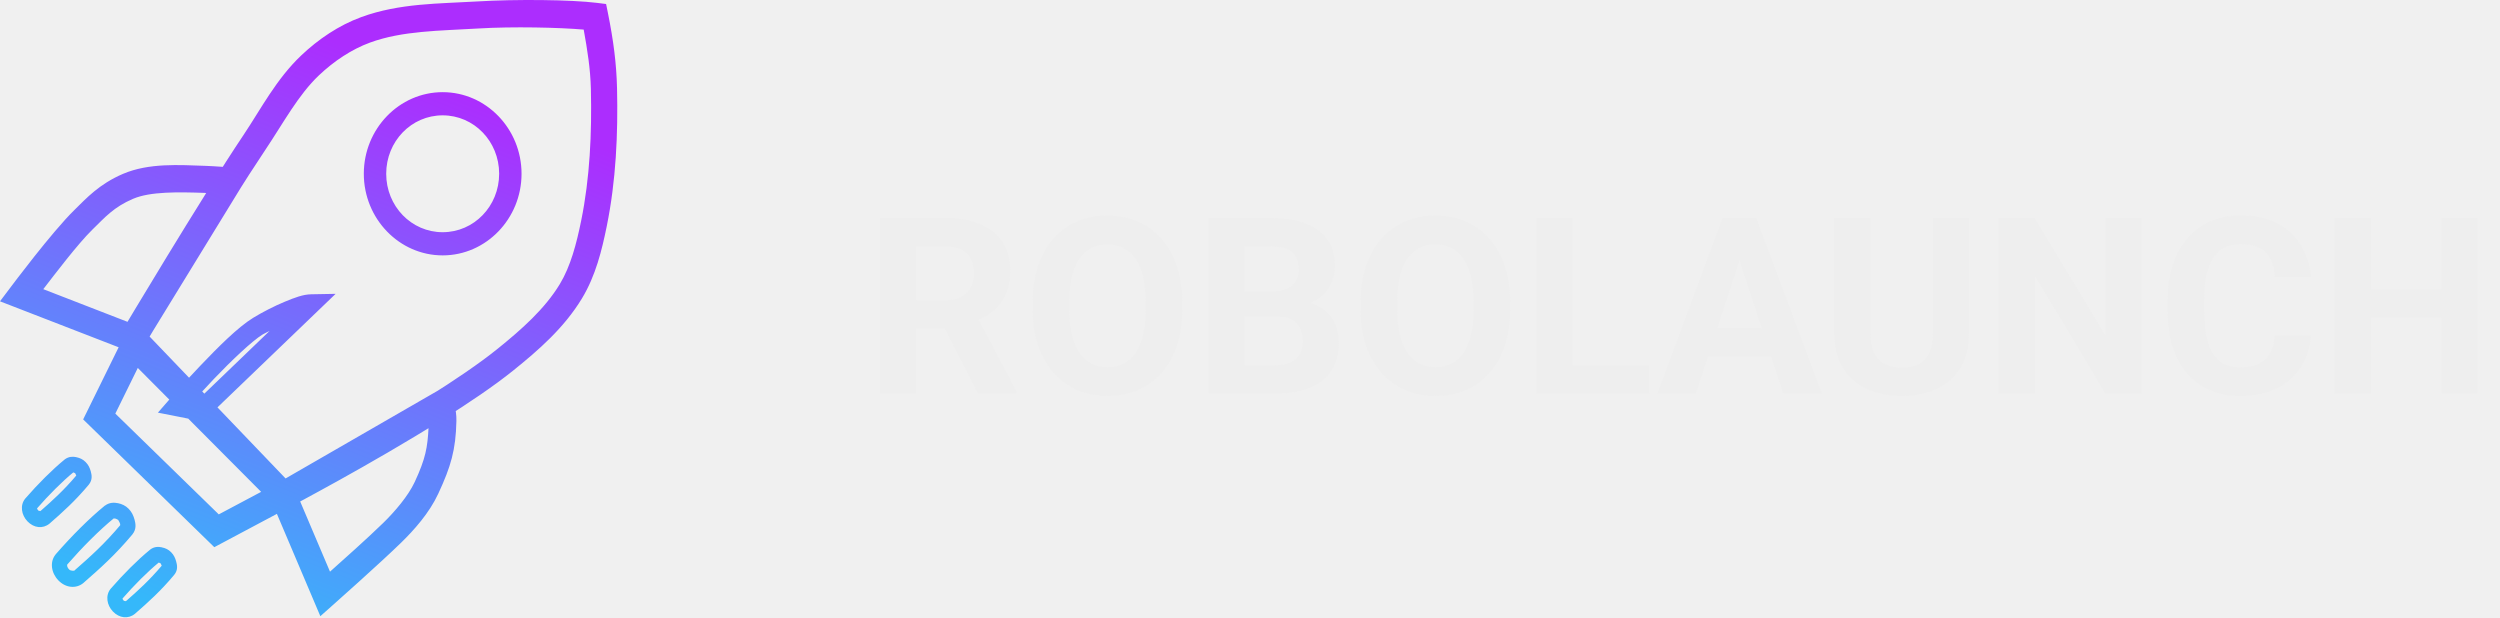
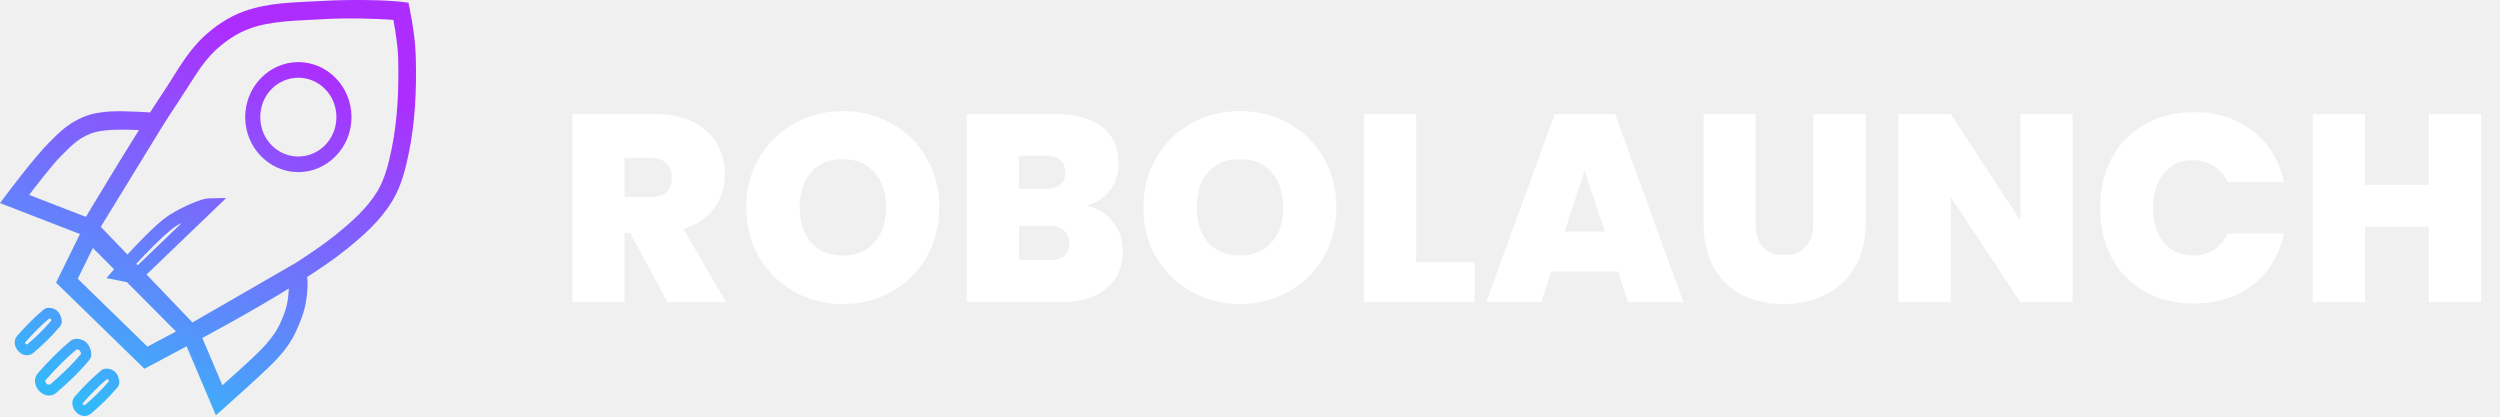
- <svg xmlns="http://www.w3.org/2000/svg" width="162" height="40" viewBox="0 0 162 40" fill="none">
-   <path d="M21.748 19.041L20.169 19.07C19.65 19.076 19.101 19.281 18.437 19.559C17.772 19.837 17.046 20.204 16.404 20.596C15.424 21.194 14.13 22.494 13.001 23.677C11.872 24.86 10.954 25.912 10.954 25.912L10.233 26.739L13.138 27.313L13.363 27.098L21.748 19.041ZM17.468 21.445L12.765 25.966L12.601 25.932C12.963 25.527 13.167 25.283 13.861 24.555C14.969 23.395 16.33 22.095 17.019 21.674C17.158 21.59 17.319 21.527 17.468 21.445L17.468 21.445ZM10.635 10.716C9.719 10.764 8.811 10.908 7.976 11.264C6.428 11.925 5.589 12.855 4.824 13.604C3.353 15.044 0.711 18.583 0.711 18.583L0 19.525L8.962 22.997L9.328 22.398L16.338 10.966L14.934 10.851C14.934 10.851 13.937 10.769 13.341 10.748C12.476 10.718 11.551 10.669 10.635 10.716V10.716ZM13.282 12.502C13.317 12.503 13.347 12.506 13.386 12.508L8.267 20.856L2.805 18.738C3.536 17.791 5.041 15.805 5.989 14.877C6.809 14.074 7.378 13.415 8.621 12.884C9.743 12.405 11.54 12.44 13.282 12.5L13.282 12.502ZM28.989 24.959L17.272 31.715L17.581 32.444L20.758 39.929L21.625 39.159C21.625 39.159 24.628 36.496 25.995 35.163C26.829 34.349 27.814 33.251 28.398 31.994C29.222 30.221 29.533 29.154 29.575 27.282C29.593 26.507 29.344 25.89 29.344 25.89L28.989 24.959ZM27.772 27.668C27.706 29.008 27.578 29.716 26.872 31.236C26.453 32.136 25.585 33.152 24.832 33.887C23.805 34.889 22.199 36.316 21.384 37.044L19.441 32.471L27.772 27.668ZM30.88 0.096C28.492 0.241 25.891 0.198 23.409 1.108C21.951 1.643 20.635 2.536 19.524 3.588C17.906 5.12 16.906 7.066 15.802 8.714C12.994 12.904 7.894 21.469 7.894 21.469L7.544 22.056L18.189 33.163L18.739 32.874C18.739 32.874 24.016 30.108 28.623 27.216C30.367 26.121 32.015 25.01 33.269 24C34.875 22.707 36.548 21.258 37.71 19.339C38.6 17.869 39.002 16.209 39.317 14.663C39.918 11.71 40.052 8.681 39.984 5.718C39.946 4.083 39.741 2.577 39.4 0.876L39.275 0.26L38.669 0.184C37.006 -0.02 33.48 -0.062 30.88 0.096L30.88 0.096ZM30.979 1.847C33.25 1.709 36.222 1.78 37.824 1.918C38.065 3.249 38.259 4.479 38.289 5.762C38.356 8.642 38.224 11.534 37.66 14.301C37.357 15.793 36.978 17.249 36.276 18.41C35.303 20.017 33.795 21.353 32.227 22.616C31.067 23.55 29.457 24.641 27.744 25.716C23.465 28.402 19.033 30.729 18.508 31.006L9.695 21.809C10.126 21.085 14.58 13.611 17.194 9.711C18.371 7.954 19.331 6.147 20.668 4.881C21.637 3.964 22.777 3.199 23.977 2.759C26.079 1.988 28.512 1.996 30.979 1.847V1.847ZM8.461 20.931L5.389 27.177L13.887 35.457L19.793 32.314L18.947 31.463L8.461 20.931ZM8.929 23.843L16.922 31.872L14.176 33.332L7.473 26.802L8.929 23.843ZM28.684 5.972C25.87 5.972 23.575 8.347 23.575 11.259C23.575 14.171 25.87 16.549 28.684 16.549C31.499 16.549 33.796 14.171 33.796 11.259C33.796 8.347 31.499 5.972 28.684 5.972ZM28.684 7.474C30.714 7.474 32.345 9.159 32.345 11.259C32.345 13.359 30.714 15.047 28.684 15.047C26.655 15.047 25.026 13.359 25.026 11.259C25.026 9.159 26.655 7.474 28.684 7.474ZM4.955 29.625C4.734 29.579 4.465 29.572 4.206 29.762L4.186 29.778C3.368 30.448 2.474 31.346 1.643 32.299L1.64 32.303L1.636 32.307C1.28 32.739 1.384 33.371 1.78 33.784C2.197 34.219 2.777 34.282 3.205 33.933L3.209 33.929L3.215 33.925C4.068 33.179 4.866 32.467 5.753 31.407L5.755 31.404L5.757 31.401C6.008 31.09 5.945 30.775 5.882 30.545C5.819 30.314 5.727 30.122 5.551 29.943C5.374 29.763 5.175 29.673 4.953 29.628L4.955 29.625ZM4.771 30.591C4.734 30.614 4.722 30.609 4.765 30.618C4.815 30.63 4.88 30.674 4.869 30.662C4.854 30.646 4.922 30.746 4.942 30.816C4.139 31.764 3.416 32.422 2.598 33.137C2.673 33.074 2.543 33.143 2.475 33.073C2.361 32.955 2.434 32.901 2.38 32.966C3.173 32.059 4.023 31.207 4.772 30.592L4.771 30.591ZM7.654 32.608C7.398 32.556 7.094 32.55 6.811 32.758L6.799 32.764L6.788 32.769C5.768 33.603 4.65 34.725 3.611 35.917L3.607 35.921L3.605 35.927C3.211 36.406 3.317 37.123 3.778 37.604C4.257 38.104 4.931 38.164 5.402 37.78L5.407 37.776L5.411 37.77C6.482 36.835 7.475 35.951 8.581 34.628L8.582 34.624L8.584 34.622C8.854 34.288 8.791 33.935 8.717 33.666C8.643 33.397 8.531 33.167 8.334 32.967C8.136 32.766 7.904 32.66 7.649 32.607L7.654 32.608ZM7.38 33.582C7.342 33.61 7.381 33.584 7.463 33.602C7.547 33.62 7.644 33.681 7.654 33.69H7.656C7.66 33.694 7.752 33.836 7.782 33.944C7.811 34.053 7.753 34.082 7.841 33.974C6.788 35.231 5.856 36.066 4.797 36.991C4.836 36.958 4.606 37.032 4.475 36.896C4.296 36.709 4.368 36.569 4.352 36.588C5.354 35.44 6.43 34.362 7.38 33.583L7.38 33.582ZM10.493 35.467C10.271 35.421 10.002 35.413 9.744 35.604L9.724 35.62C8.905 36.29 8.012 37.188 7.181 38.141L7.177 38.145L7.173 38.149C6.817 38.582 6.921 39.213 7.317 39.626C7.735 40.062 8.315 40.124 8.742 39.775L8.746 39.771L8.752 39.767C9.606 39.022 10.403 38.309 11.29 37.249L11.292 37.245L11.294 37.243C11.545 36.932 11.48 36.618 11.417 36.387C11.354 36.156 11.265 35.962 11.088 35.783C10.911 35.602 10.712 35.515 10.49 35.47L10.493 35.467ZM10.308 36.433C10.271 36.456 10.259 36.451 10.303 36.46C10.352 36.472 10.418 36.513 10.406 36.502V36.504C10.391 36.488 10.459 36.588 10.48 36.658C9.676 37.606 8.953 38.264 8.135 38.978C8.21 38.916 8.078 38.984 8.01 38.915C7.896 38.796 7.971 38.742 7.918 38.807C8.71 37.9 9.561 37.048 10.31 36.433H10.308Z" fill="url(#paint0_linear_1317_8681)" />
-   <path d="M57.016 14.125H61.258C62.128 14.125 62.875 14.255 63.5 14.516C64.13 14.776 64.615 15.162 64.953 15.672C65.292 16.182 65.461 16.81 65.461 17.555C65.461 18.164 65.357 18.688 65.148 19.125C64.945 19.557 64.656 19.919 64.281 20.211C63.911 20.497 63.477 20.727 62.977 20.898L62.234 21.289H58.547L58.531 19.461H61.273C61.685 19.461 62.026 19.388 62.297 19.242C62.568 19.096 62.771 18.893 62.906 18.633C63.047 18.372 63.117 18.07 63.117 17.727C63.117 17.362 63.05 17.047 62.914 16.781C62.779 16.516 62.573 16.312 62.297 16.172C62.021 16.031 61.675 15.961 61.258 15.961H59.359V25.5H57.016V14.125ZM63.375 25.5L60.781 20.43L63.258 20.414L65.883 25.391V25.5H63.375ZM76.609 19.547V20.086C76.609 20.951 76.492 21.727 76.258 22.414C76.023 23.102 75.693 23.688 75.266 24.172C74.838 24.651 74.328 25.018 73.734 25.273C73.146 25.529 72.492 25.656 71.773 25.656C71.06 25.656 70.406 25.529 69.812 25.273C69.224 25.018 68.713 24.651 68.281 24.172C67.849 23.688 67.513 23.102 67.273 22.414C67.039 21.727 66.922 20.951 66.922 20.086V19.547C66.922 18.677 67.039 17.901 67.273 17.219C67.508 16.531 67.838 15.945 68.266 15.461C68.698 14.977 69.208 14.607 69.797 14.352C70.391 14.096 71.044 13.969 71.758 13.969C72.477 13.969 73.13 14.096 73.719 14.352C74.312 14.607 74.823 14.977 75.25 15.461C75.682 15.945 76.016 16.531 76.25 17.219C76.49 17.901 76.609 18.677 76.609 19.547ZM74.242 20.086V19.531C74.242 18.927 74.188 18.396 74.078 17.938C73.969 17.479 73.807 17.094 73.594 16.781C73.38 16.469 73.12 16.234 72.812 16.078C72.505 15.917 72.154 15.836 71.758 15.836C71.362 15.836 71.01 15.917 70.703 16.078C70.401 16.234 70.143 16.469 69.93 16.781C69.721 17.094 69.562 17.479 69.453 17.938C69.344 18.396 69.289 18.927 69.289 19.531V20.086C69.289 20.685 69.344 21.216 69.453 21.68C69.562 22.138 69.724 22.526 69.938 22.844C70.151 23.156 70.412 23.393 70.719 23.555C71.026 23.716 71.378 23.797 71.773 23.797C72.169 23.797 72.521 23.716 72.828 23.555C73.135 23.393 73.393 23.156 73.602 22.844C73.81 22.526 73.969 22.138 74.078 21.68C74.188 21.216 74.242 20.685 74.242 20.086ZM82.75 20.508H79.828L79.812 18.898H82.266C82.698 18.898 83.052 18.844 83.328 18.734C83.604 18.62 83.81 18.456 83.945 18.242C84.086 18.023 84.156 17.758 84.156 17.445C84.156 17.091 84.088 16.805 83.953 16.586C83.823 16.367 83.617 16.208 83.336 16.109C83.06 16.01 82.703 15.961 82.266 15.961H80.641V25.5H78.297V14.125H82.266C82.927 14.125 83.518 14.188 84.039 14.312C84.565 14.438 85.01 14.628 85.375 14.883C85.74 15.138 86.018 15.461 86.211 15.852C86.404 16.237 86.5 16.695 86.5 17.227C86.5 17.695 86.393 18.128 86.18 18.523C85.971 18.919 85.641 19.242 85.188 19.492C84.74 19.742 84.154 19.88 83.43 19.906L82.75 20.508ZM82.648 25.5H79.188L80.102 23.672H82.648C83.06 23.672 83.396 23.607 83.656 23.477C83.917 23.341 84.109 23.159 84.234 22.93C84.359 22.701 84.422 22.438 84.422 22.141C84.422 21.807 84.365 21.518 84.25 21.273C84.141 21.029 83.963 20.841 83.719 20.711C83.474 20.576 83.151 20.508 82.75 20.508H80.492L80.508 18.898H83.32L83.859 19.531C84.552 19.521 85.109 19.643 85.531 19.898C85.958 20.148 86.268 20.474 86.461 20.875C86.659 21.276 86.758 21.706 86.758 22.164C86.758 22.893 86.599 23.508 86.281 24.008C85.963 24.503 85.497 24.875 84.883 25.125C84.273 25.375 83.529 25.5 82.648 25.5ZM97.859 19.547V20.086C97.859 20.951 97.742 21.727 97.508 22.414C97.273 23.102 96.943 23.688 96.516 24.172C96.088 24.651 95.578 25.018 94.984 25.273C94.396 25.529 93.742 25.656 93.023 25.656C92.31 25.656 91.656 25.529 91.062 25.273C90.474 25.018 89.963 24.651 89.531 24.172C89.099 23.688 88.763 23.102 88.523 22.414C88.289 21.727 88.172 20.951 88.172 20.086V19.547C88.172 18.677 88.289 17.901 88.523 17.219C88.758 16.531 89.088 15.945 89.516 15.461C89.948 14.977 90.458 14.607 91.047 14.352C91.641 14.096 92.294 13.969 93.008 13.969C93.727 13.969 94.38 14.096 94.969 14.352C95.562 14.607 96.073 14.977 96.5 15.461C96.932 15.945 97.266 16.531 97.5 17.219C97.74 17.901 97.859 18.677 97.859 19.547ZM95.492 20.086V19.531C95.492 18.927 95.438 18.396 95.328 17.938C95.219 17.479 95.057 17.094 94.844 16.781C94.63 16.469 94.37 16.234 94.062 16.078C93.755 15.917 93.404 15.836 93.008 15.836C92.612 15.836 92.26 15.917 91.953 16.078C91.651 16.234 91.393 16.469 91.18 16.781C90.971 17.094 90.812 17.479 90.703 17.938C90.594 18.396 90.539 18.927 90.539 19.531V20.086C90.539 20.685 90.594 21.216 90.703 21.68C90.812 22.138 90.974 22.526 91.188 22.844C91.401 23.156 91.662 23.393 91.969 23.555C92.276 23.716 92.628 23.797 93.023 23.797C93.419 23.797 93.771 23.716 94.078 23.555C94.385 23.393 94.643 23.156 94.852 22.844C95.06 22.526 95.219 22.138 95.328 21.68C95.438 21.216 95.492 20.685 95.492 20.086ZM106.859 23.672V25.5H101.133V23.672H106.859ZM101.891 14.125V25.5H99.547V14.125H101.891ZM112.984 16.07L109.891 25.5H107.398L111.625 14.125H113.211L112.984 16.07ZM115.555 25.5L112.453 16.07L112.203 14.125H113.805L118.055 25.5H115.555ZM115.414 21.266V23.102H109.406V21.266H115.414ZM125.25 14.125H127.586V21.641C127.586 22.516 127.398 23.253 127.023 23.852C126.654 24.451 126.141 24.901 125.484 25.203C124.833 25.505 124.083 25.656 123.234 25.656C122.385 25.656 121.63 25.505 120.969 25.203C120.312 24.901 119.797 24.451 119.422 23.852C119.052 23.253 118.867 22.516 118.867 21.641V14.125H121.211V21.641C121.211 22.151 121.292 22.568 121.453 22.891C121.615 23.213 121.846 23.451 122.148 23.602C122.456 23.753 122.818 23.828 123.234 23.828C123.661 23.828 124.023 23.753 124.32 23.602C124.622 23.451 124.852 23.213 125.008 22.891C125.169 22.568 125.25 22.151 125.25 21.641V14.125ZM138.773 14.125V25.5H136.43L131.859 17.875V25.5H129.516V14.125H131.859L136.438 21.758V14.125H138.773ZM147.406 21.727H149.742C149.695 22.492 149.484 23.172 149.109 23.766C148.74 24.359 148.221 24.823 147.555 25.156C146.893 25.49 146.096 25.656 145.164 25.656C144.435 25.656 143.781 25.531 143.203 25.281C142.625 25.026 142.13 24.662 141.719 24.188C141.312 23.713 141.003 23.141 140.789 22.469C140.576 21.797 140.469 21.044 140.469 20.211V19.422C140.469 18.588 140.578 17.836 140.797 17.164C141.021 16.487 141.339 15.912 141.75 15.438C142.167 14.963 142.664 14.599 143.242 14.344C143.82 14.088 144.466 13.961 145.18 13.961C146.128 13.961 146.927 14.133 147.578 14.477C148.234 14.82 148.742 15.294 149.102 15.898C149.466 16.503 149.685 17.19 149.758 17.961H147.414C147.388 17.503 147.297 17.115 147.141 16.797C146.984 16.474 146.747 16.232 146.43 16.07C146.117 15.904 145.701 15.82 145.18 15.82C144.789 15.82 144.448 15.893 144.156 16.039C143.865 16.185 143.62 16.406 143.422 16.703C143.224 17 143.076 17.375 142.977 17.828C142.883 18.276 142.836 18.802 142.836 19.406V20.211C142.836 20.799 142.88 21.318 142.969 21.766C143.057 22.208 143.193 22.583 143.375 22.891C143.562 23.193 143.802 23.422 144.094 23.578C144.391 23.729 144.747 23.805 145.164 23.805C145.654 23.805 146.057 23.727 146.375 23.57C146.693 23.414 146.935 23.182 147.102 22.875C147.273 22.568 147.375 22.185 147.406 21.727ZM158.867 18.758V20.586H152.93V18.758H158.867ZM153.625 14.125V25.5H151.281V14.125H153.625ZM160.539 14.125V25.5H158.203V14.125H160.539Z" fill="#EEEEEE" />
+ <svg xmlns="http://www.w3.org/2000/svg" width="637" height="106" viewBox="0 0 637 106" fill="none">
+   <path d="M57.632 50.458L53.448 50.535C52.072 50.551 50.618 51.094 48.857 51.831C47.097 52.568 45.171 53.541 43.471 54.579C40.873 56.165 37.445 59.608 34.453 62.744C31.46 65.88 29.029 68.667 29.029 68.667L27.119 70.858L34.816 72.38L35.411 71.811L57.632 50.458ZM46.289 56.828L33.826 68.81L33.394 68.72C34.351 67.647 34.892 66.999 36.732 65.071C39.666 61.997 43.275 58.551 45.099 57.437C45.469 57.212 45.894 57.048 46.289 56.828ZM28.183 28.398C25.756 28.524 23.35 28.905 21.137 29.85C17.034 31.602 14.81 34.067 12.783 36.052C8.886 39.867 1.885 49.246 1.885 49.246L0 51.741L23.749 60.943L24.72 59.355L43.296 29.06L39.576 28.755C39.576 28.755 36.934 28.538 35.354 28.483C33.062 28.403 30.611 28.273 28.183 28.398ZM35.198 33.129C35.289 33.132 35.371 33.14 35.473 33.145L21.907 55.269L7.434 49.657C9.369 47.147 13.358 41.884 15.87 39.425C18.043 37.296 19.552 35.55 22.847 34.143C25.819 32.874 30.581 32.965 35.197 33.126L35.198 33.129ZM76.821 66.14L45.77 84.046L46.59 85.977L55.008 105.813L57.306 103.772C57.306 103.772 65.265 96.715 68.886 93.183C71.098 91.025 73.708 88.115 75.256 84.784C77.439 80.086 78.263 77.258 78.375 72.296C78.42 70.243 77.76 68.609 77.76 68.609L76.821 66.14ZM73.596 73.32C73.421 76.871 73.082 78.746 71.21 82.775C70.102 85.159 67.801 87.853 65.805 89.8C63.084 92.455 58.826 96.238 56.667 98.166L51.519 86.048L73.596 73.32ZM81.832 0.254C75.504 0.639 68.61 0.525 62.035 2.937C58.169 4.355 54.682 6.721 51.738 9.508C47.451 13.568 44.801 18.724 41.874 23.091C34.434 34.195 20.918 56.893 20.918 56.893L19.991 58.448L48.2 87.882L49.659 87.117C49.659 87.117 63.642 79.785 75.851 72.122C80.473 69.22 84.84 66.278 88.164 63.6C92.418 60.173 96.853 56.333 99.932 51.248C102.291 47.352 103.357 42.955 104.191 38.858C105.784 31.032 106.139 23.006 105.957 15.153C105.856 10.819 105.313 6.829 104.41 2.322L104.078 0.689L102.474 0.487C98.066 -0.052 88.721 -0.164 81.832 0.254ZM82.095 4.894C88.112 4.53 95.989 4.717 100.232 5.082C100.873 8.609 101.387 11.87 101.466 15.269C101.643 22.901 101.293 30.566 99.8 37.898C98.996 41.851 97.993 45.71 96.13 48.785C93.552 53.044 89.556 56.585 85.402 59.932C82.328 62.408 78.062 65.298 73.521 68.148C62.183 75.266 50.437 81.432 49.045 82.166L25.691 57.793C26.835 55.876 38.638 36.069 45.563 25.735C48.684 21.077 51.228 16.29 54.769 12.936C57.339 10.503 60.36 8.476 63.538 7.311C69.111 5.267 75.555 5.291 82.095 4.894ZM22.421 55.467L14.28 72.018L36.801 93.96L52.453 85.633L50.21 83.378L22.421 55.467ZM23.662 63.185L44.843 84.46L37.565 88.329L19.804 71.026L23.662 63.185ZM76.014 15.827C68.556 15.827 62.473 22.12 62.473 29.837C62.473 37.554 68.556 43.854 76.014 43.854C83.472 43.854 89.56 37.554 89.56 29.837C89.56 22.12 83.472 15.827 76.014 15.827ZM76.014 19.806C81.392 19.806 85.715 24.272 85.715 29.837C85.715 35.402 81.392 39.875 76.014 39.875C70.635 39.875 66.319 35.402 66.319 29.837C66.319 24.272 70.635 19.806 76.014 19.806ZM13.132 78.506C12.544 78.385 11.832 78.365 11.147 78.869L11.094 78.911C8.924 80.687 6.557 83.066 4.355 85.592L4.345 85.603L4.334 85.614C3.391 86.76 3.667 88.433 4.716 89.528C5.823 90.682 7.36 90.846 8.493 89.923L8.503 89.912L8.519 89.902C10.781 87.925 12.896 86.037 15.245 83.227L15.25 83.222L15.255 83.211C15.921 82.387 15.755 81.555 15.587 80.943C15.42 80.333 15.176 79.823 14.71 79.349C14.241 78.872 13.713 78.634 13.126 78.513L13.132 78.506ZM12.643 81.066C12.546 81.128 12.514 81.113 12.628 81.137C12.759 81.169 12.933 81.285 12.903 81.254C12.863 81.212 13.043 81.477 13.097 81.663C10.967 84.176 9.052 85.918 6.885 87.812C7.082 87.646 6.739 87.828 6.559 87.644C6.256 87.329 6.451 87.187 6.308 87.36C8.408 84.955 10.662 82.699 12.646 81.068L12.643 81.066ZM20.284 86.412C19.605 86.273 18.798 86.256 18.048 86.807L18.017 86.823L17.987 86.839C15.286 89.049 12.322 92.022 9.57 95.179L9.559 95.19L9.554 95.206C8.51 96.476 8.79 98.377 10.012 99.651C11.282 100.976 13.067 101.134 14.314 100.118L14.33 100.107L14.34 100.092C17.176 97.614 19.808 95.269 22.738 91.764L22.744 91.754L22.749 91.749C23.463 90.864 23.295 89.928 23.1 89.215C22.904 88.502 22.608 87.892 22.085 87.361C21.561 86.83 20.946 86.548 20.269 86.409L20.284 86.412ZM19.558 88.991C19.456 89.066 19.56 88.996 19.777 89.046C20 89.093 20.258 89.253 20.284 89.279H20.289C20.299 89.29 20.542 89.666 20.621 89.953C20.7 90.24 20.545 90.318 20.778 90.031C17.989 93.363 15.517 95.575 12.711 98.027C12.815 97.938 12.206 98.136 11.859 97.775C11.384 97.279 11.574 96.909 11.534 96.958C14.188 93.917 17.04 91.057 19.558 88.991ZM27.806 93.987C27.218 93.866 26.506 93.846 25.82 94.351L25.767 94.393C23.598 96.169 21.231 98.548 19.029 101.074L19.018 101.085L19.008 101.095C18.065 102.241 18.341 103.914 19.39 105.009C20.497 106.163 22.034 106.328 23.167 105.405L23.177 105.394L23.192 105.384C25.455 103.407 27.569 101.519 29.919 98.709L29.924 98.698L29.929 98.693C30.595 97.869 30.423 97.037 30.255 96.425C30.087 95.813 29.852 95.3 29.384 94.824C28.915 94.346 28.387 94.116 27.799 93.995L27.806 93.987ZM27.317 96.547C27.22 96.609 27.188 96.595 27.302 96.618C27.432 96.65 27.607 96.758 27.577 96.729V96.734C27.536 96.692 27.717 96.957 27.771 97.143C25.641 99.656 23.726 101.398 21.558 103.292C21.757 103.126 21.408 103.308 21.227 103.125C20.924 102.809 21.125 102.667 20.983 102.84C23.082 100.434 25.337 98.178 27.321 96.547H27.317Z" fill="url(#paint0_linear_1402_8685)" />
+   <path d="M170.084 77L160.564 59.32H159.136V77H145.808V29.06H166.82C170.673 29.06 173.937 29.74 176.612 31.1C179.287 32.415 181.304 34.251 182.664 36.608C184.024 38.92 184.704 41.527 184.704 44.428C184.704 47.692 183.797 50.571 181.984 53.064C180.216 55.512 177.609 57.257 174.164 58.3L184.976 77H170.084ZM159.136 50.208H165.732C167.545 50.208 168.905 49.777 169.812 48.916C170.719 48.055 171.172 46.808 171.172 45.176C171.172 43.635 170.696 42.433 169.744 41.572C168.837 40.665 167.5 40.212 165.732 40.212H159.136V50.208ZM214.769 77.476C210.281 77.476 206.156 76.433 202.393 74.348C198.63 72.217 195.638 69.293 193.417 65.576C191.241 61.813 190.153 57.575 190.153 52.86C190.153 48.145 191.241 43.929 193.417 40.212C195.638 36.449 198.63 33.525 202.393 31.44C206.156 29.355 210.281 28.312 214.769 28.312C219.302 28.312 223.428 29.355 227.145 31.44C230.908 33.525 233.877 36.449 236.053 40.212C238.229 43.929 239.317 48.145 239.317 52.86C239.317 57.575 238.229 61.813 236.053 65.576C233.877 69.293 230.908 72.217 227.145 74.348C223.382 76.433 219.257 77.476 214.769 77.476ZM214.769 65.1C218.169 65.1 220.844 63.989 222.793 61.768C224.788 59.547 225.785 56.577 225.785 52.86C225.785 49.052 224.788 46.06 222.793 43.884C220.844 41.663 218.169 40.552 214.769 40.552C211.324 40.552 208.626 41.663 206.677 43.884C204.728 46.06 203.753 49.052 203.753 52.86C203.753 56.623 204.728 59.615 206.677 61.836C208.626 64.012 211.324 65.1 214.769 65.1ZM276.928 52.384C279.739 53.019 281.96 54.424 283.592 56.6C285.27 58.731 286.108 61.179 286.108 63.944C286.108 68.024 284.703 71.22 281.892 73.532C279.082 75.844 275.138 77 270.06 77H246.328V29.06H269.312C274.208 29.06 278.039 30.148 280.804 32.324C283.615 34.5 285.02 37.56 285.02 41.504C285.02 44.315 284.272 46.672 282.776 48.576C281.326 50.435 279.376 51.704 276.928 52.384ZM259.656 48.1H266.388C269.743 48.1 271.42 46.717 271.42 43.952C271.42 41.096 269.743 39.668 266.388 39.668H259.656V48.1ZM267.408 66.256C270.763 66.256 272.44 64.851 272.44 62.04C272.44 60.589 271.987 59.479 271.08 58.708C270.219 57.937 268.972 57.552 267.34 57.552H259.656V66.256H267.408ZM315.954 77.476C311.466 77.476 307.34 76.433 303.578 74.348C299.815 72.217 296.823 69.293 294.602 65.576C292.426 61.813 291.338 57.575 291.338 52.86C291.338 48.145 292.426 43.929 294.602 40.212C296.823 36.449 299.815 33.525 303.578 31.44C307.34 29.355 311.466 28.312 315.954 28.312C320.487 28.312 324.612 29.355 328.33 31.44C332.092 33.525 335.062 36.449 337.238 40.212C339.414 43.929 340.502 48.145 340.502 52.86C340.502 57.575 339.414 61.813 337.238 65.576C335.062 69.293 332.092 72.217 328.33 74.348C324.567 76.433 320.442 77.476 315.954 77.476ZM315.954 65.1C319.354 65.1 322.028 63.989 323.978 61.768C325.972 59.547 326.97 56.577 326.97 52.86C326.97 49.052 325.972 46.06 323.978 43.884C322.028 41.663 319.354 40.552 315.954 40.552C312.508 40.552 309.811 41.663 307.862 43.884C305.912 46.06 304.938 49.052 304.938 52.86C304.938 56.623 305.912 59.615 307.862 61.836C309.811 64.012 312.508 65.1 315.954 65.1ZM360.841 66.8H375.733V77H347.513V29.06H360.841V66.8ZM412.263 69.18H395.263L392.679 77H378.671L396.147 29.06H411.515L428.923 77H414.847L412.263 69.18ZM408.931 58.98L403.763 43.476L398.663 58.98H408.931ZM447.343 29.06V56.872C447.343 59.456 447.933 61.451 449.111 62.856C450.335 64.261 452.171 64.964 454.619 64.964C457.067 64.964 458.903 64.261 460.127 62.856C461.397 61.405 462.031 59.411 462.031 56.872V29.06H475.359V56.872C475.359 61.269 474.43 65.032 472.571 68.16C470.713 71.243 468.174 73.577 464.955 75.164C461.782 76.705 458.246 77.476 454.347 77.476C450.449 77.476 446.958 76.705 443.875 75.164C440.838 73.577 438.435 71.243 436.667 68.16C434.945 65.077 434.083 61.315 434.083 56.872V29.06H447.343ZM528.122 77H514.794L497.046 50.208V77H483.718V29.06H497.046L514.794 56.192V29.06H528.122V77ZM535.102 52.928C535.102 48.213 536.076 44.02 538.026 40.348C540.02 36.631 542.831 33.752 546.458 31.712C550.084 29.627 554.255 28.584 558.97 28.584C564.954 28.584 569.986 30.193 574.066 33.412C578.146 36.585 580.775 40.915 581.954 46.4H567.606C566.744 44.587 565.543 43.204 564.002 42.252C562.506 41.3 560.76 40.824 558.766 40.824C555.683 40.824 553.212 41.935 551.354 44.156C549.54 46.332 548.634 49.256 548.634 52.928C548.634 56.645 549.54 59.615 551.354 61.836C553.212 64.012 555.683 65.1 558.766 65.1C560.76 65.1 562.506 64.624 564.002 63.672C565.543 62.72 566.744 61.337 567.606 59.524H581.954C580.775 65.009 578.146 69.361 574.066 72.58C569.986 75.753 564.954 77.34 558.97 77.34C554.255 77.34 550.084 76.32 546.458 74.28C542.831 72.195 540.02 69.316 538.026 65.644C536.076 61.927 535.102 57.688 535.102 52.928ZM632.193 29.06V77H618.865V57.756H602.613V77H589.285V29.06H602.613V47.08H618.865V29.06H632.193Z" fill="white" />
  <defs>
-     <linearGradient id="paint0_linear_1317_8681" x1="5.525" y1="37.391" x2="19.692" y2="1.88" gradientUnits="userSpaceOnUse">
+     <linearGradient id="paint0_linear_1402_8685" x1="14.642" y1="99.087" x2="52.185" y2="4.981" gradientUnits="userSpaceOnUse">
      <stop stop-color="#35B8FA" />
      <stop offset="1" stop-color="#AC2DFE" />
    </linearGradient>
  </defs>
</svg>
